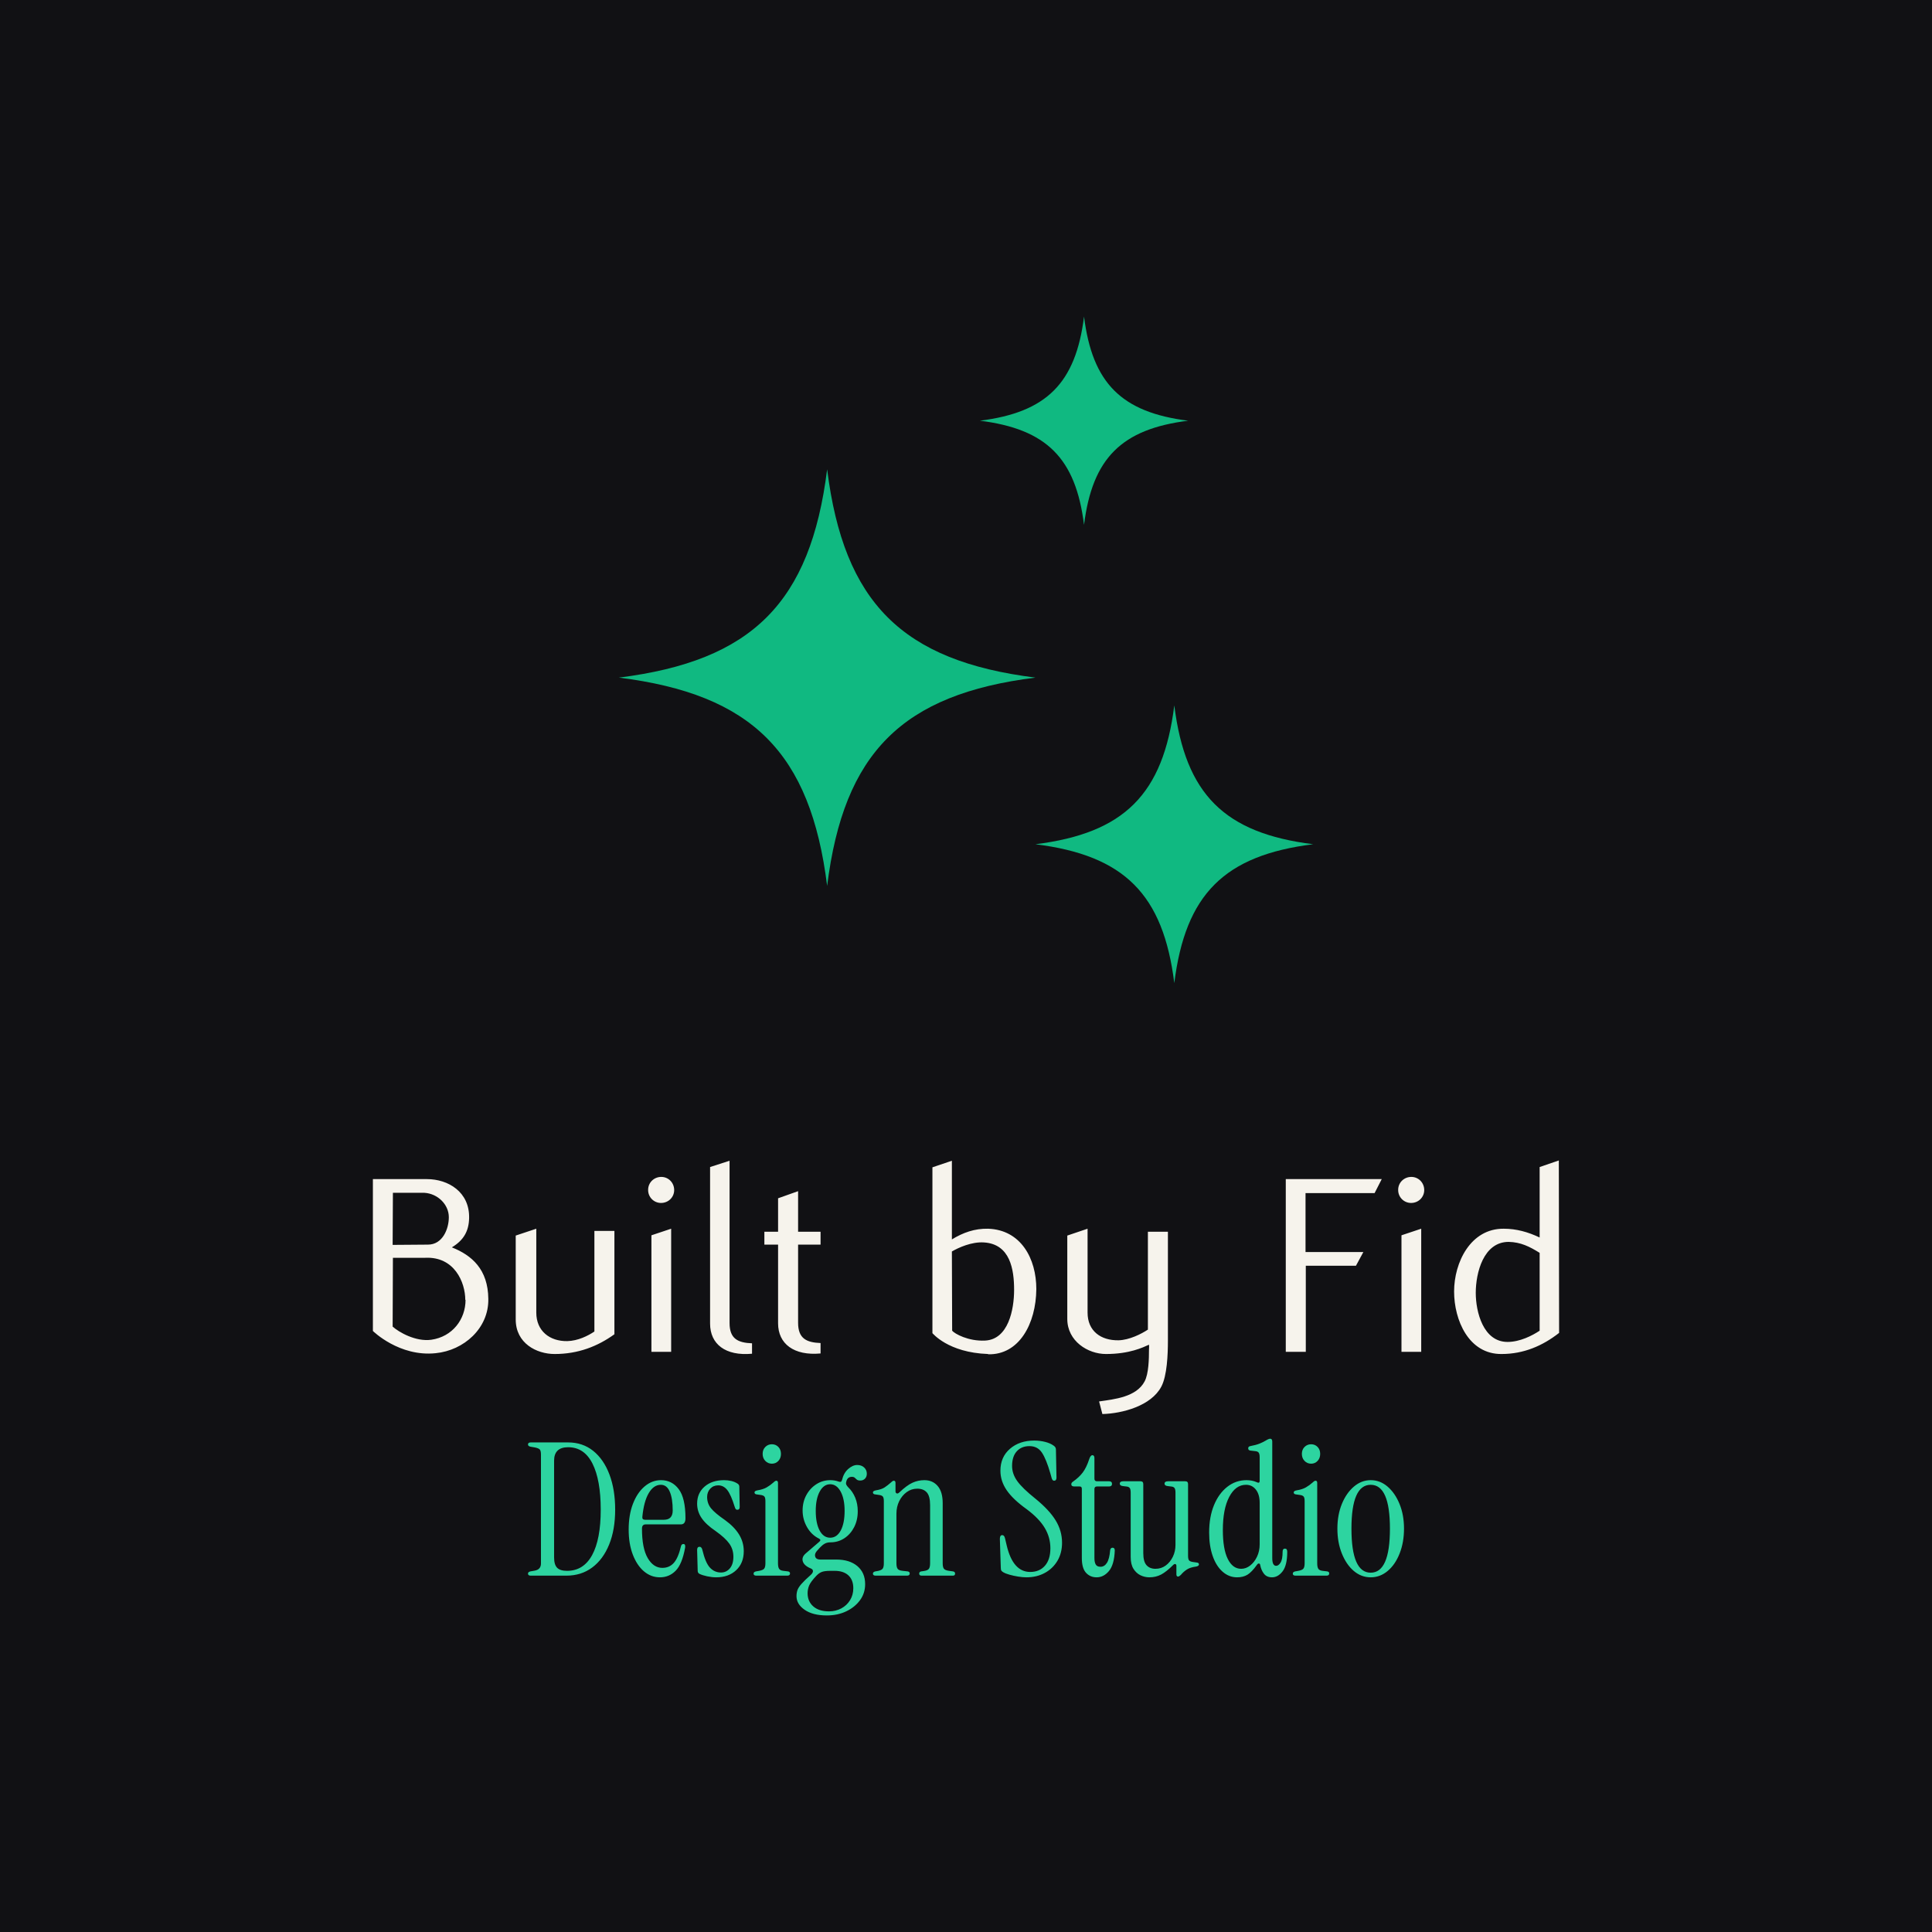
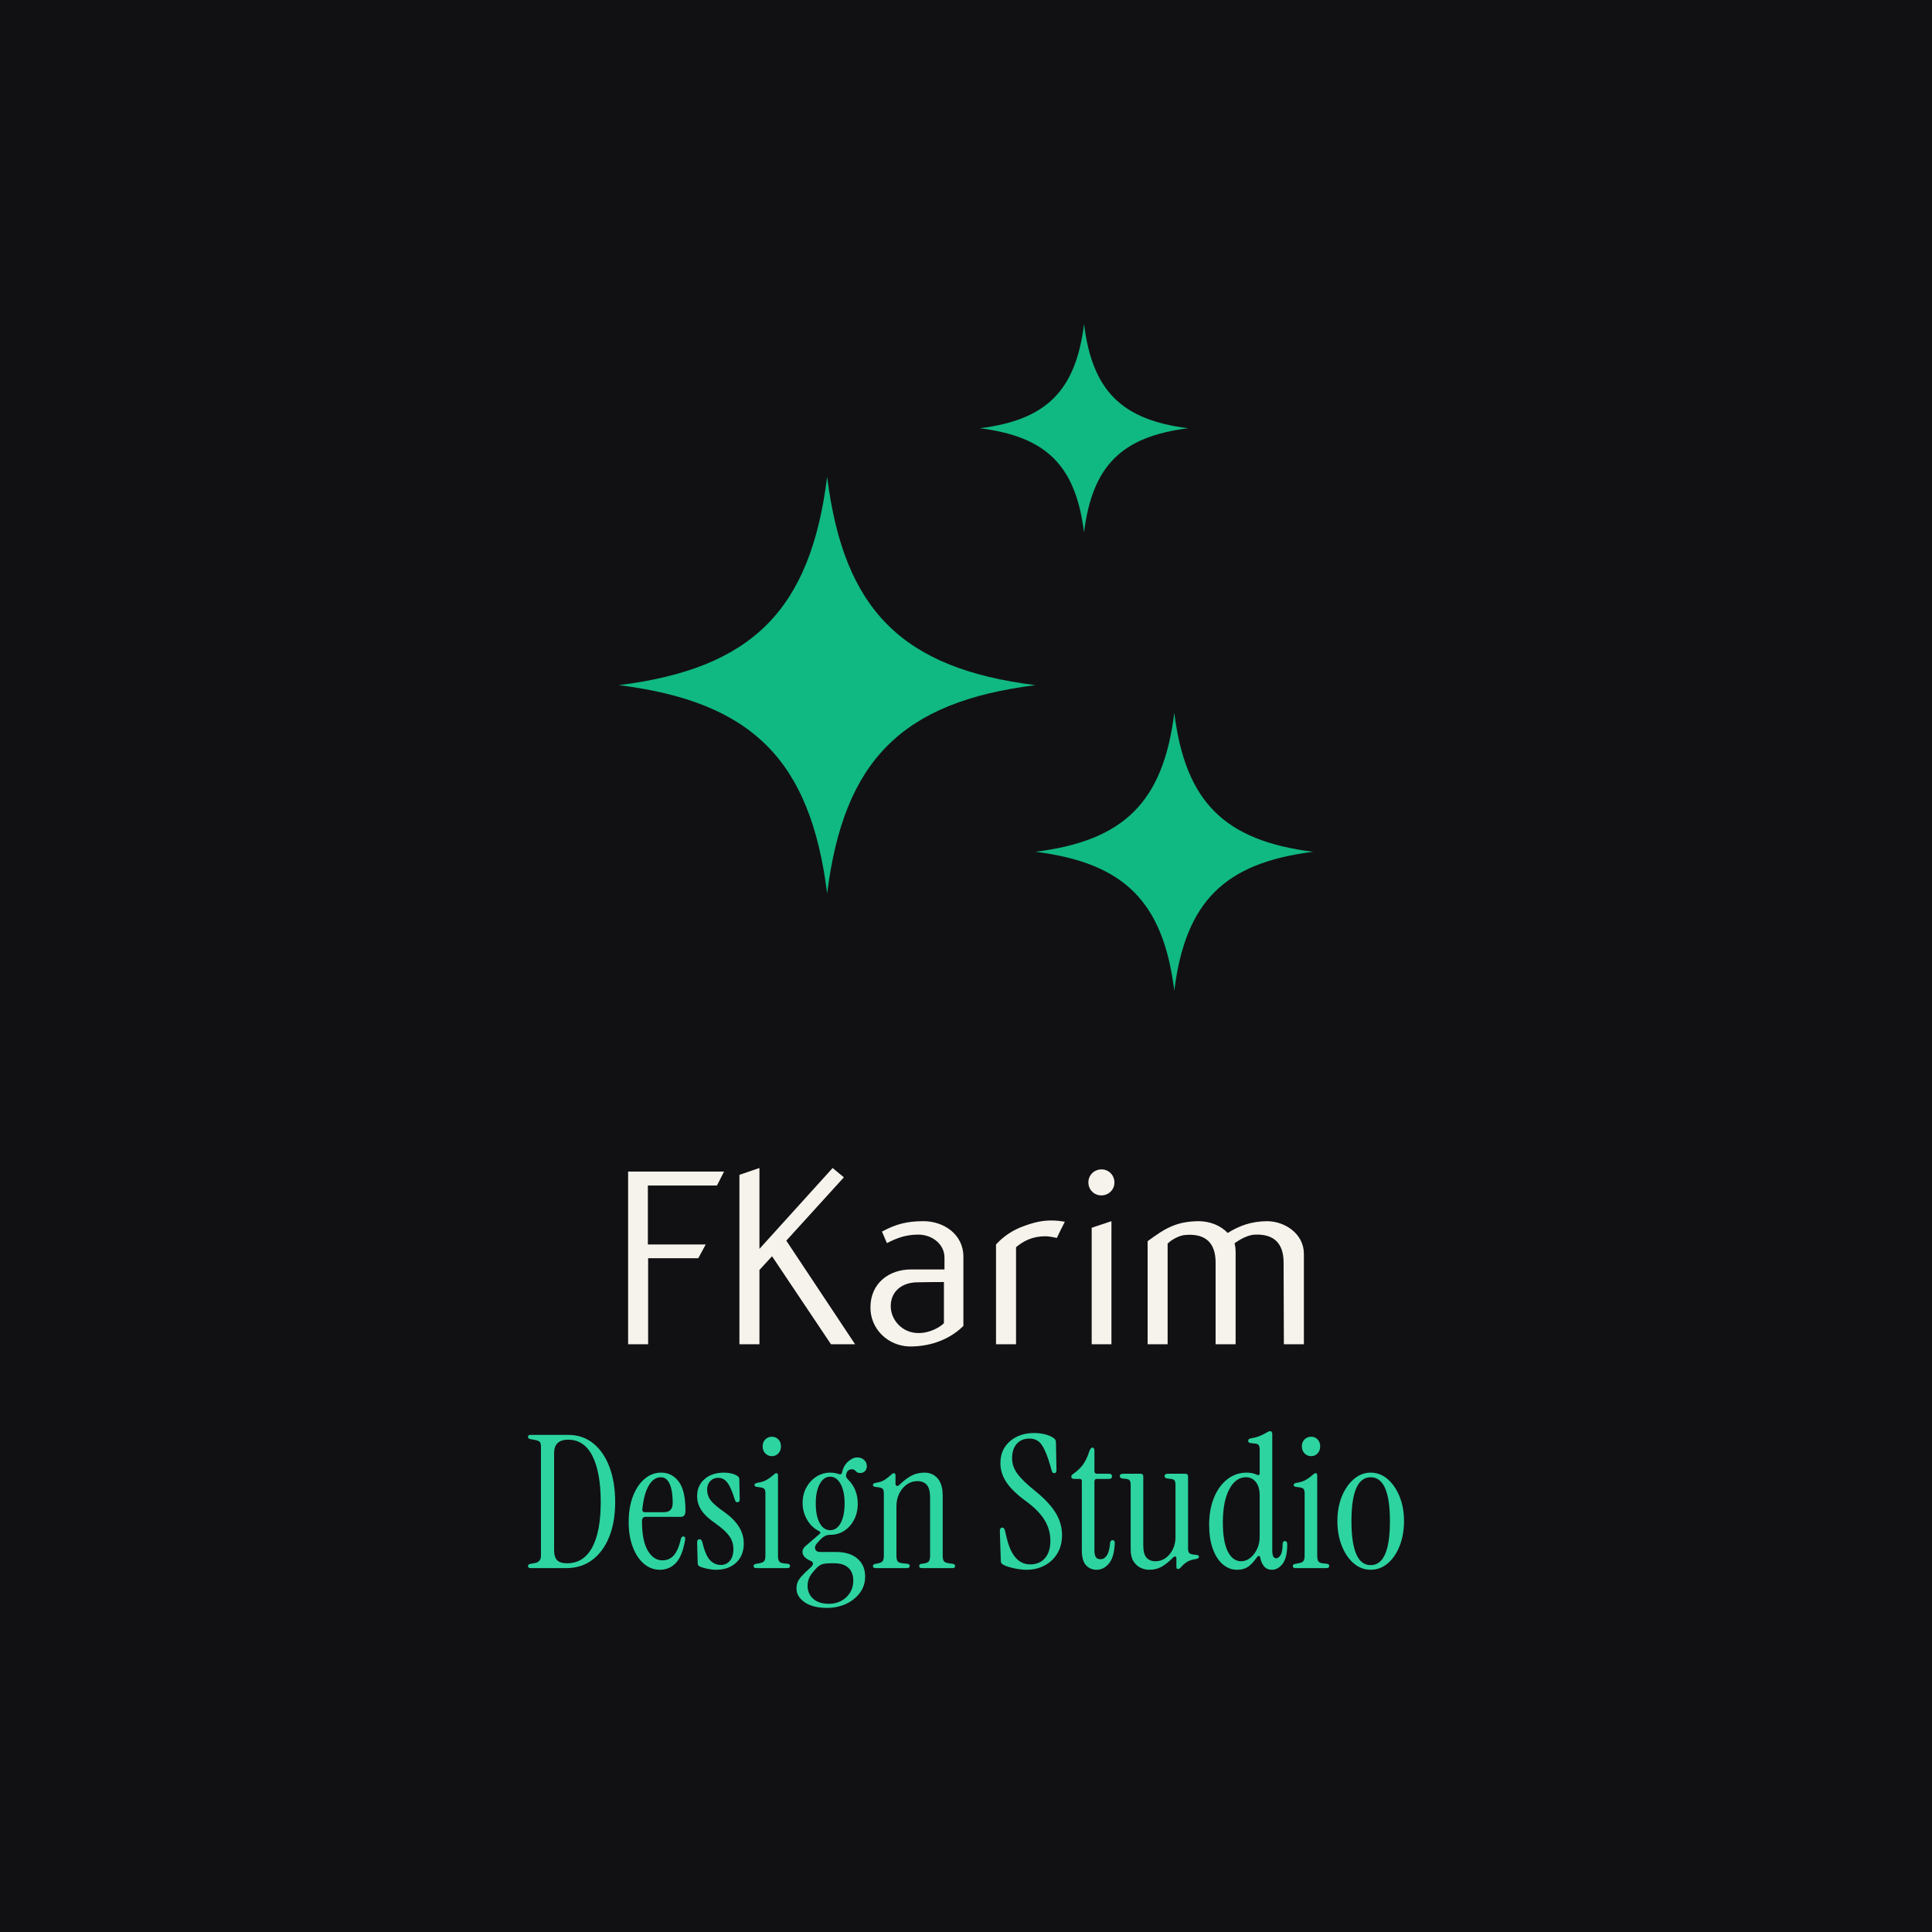
<svg xmlns="http://www.w3.org/2000/svg" viewBox="0 0 1080 1080" width="1080" height="1080">
  <rect width="1080" height="1080" fill="#111114" />
-   <g fill="#10B981" transform="translate(345.94 176.96) scale(3.88125)">
+   <g fill="#10B981" transform="translate(345.94 181.18) scale(3.88125)">
    <path transform="translate(52 0) scale(0.3)" d="M50 0C54 32 68 46 100 50 68 54 54 68 50 100 46 68 32 54 0 50 32 46 46 32 50 0Z" />
    <path transform="translate(0 22) scale(0.6)" d="M50 0C54 32 68 46 100 50 68 54 54 68 50 100 46 68 32 54 0 50 32 46 46 32 50 0Z" />
    <path transform="translate(60 56) scale(0.4)" d="M50 0C54 32 68 46 100 50 68 54 54 68 50 100 46 68 32 54 0 50 32 46 46 32 50 0Z" />
  </g>
-   <path fill="#F6F3EC" d="M272.97 726.09C272.82 709.54 263.77 701.73 252.59 697.28C259.18 693.3 262.09 688.24 262.24 680.89C262.55 666.33 250.59 659.13 238.64 659.13C226.69 659.13 208.45 659.13 208.45 659.13V744.02C208.45 744.02 223.16 758.58 243.55 756.44C259.33 754.9 273.28 742.49 272.97 726.09ZM250.9 680.43C250.9 687.02 247.38 695.75 239.25 695.75L219.49 695.9L219.64 666.79H237.26C244.77 667.25 250.9 673.38 250.9 680.43ZM260.25 726.55C260.25 737.59 252.89 747.24 241.09 748.93C232.36 750.15 222.86 744.64 219.49 741.57L219.64 703.11H237.72C253.97 702.34 260.1 716.75 260.1 726.71ZM288.29 690.69V737.59C288.29 750.92 299.94 756.9 310.05 756.9C323.23 756.9 334.11 752.61 343.46 745.86V688.09H332.27V744.33C328.6 746.78 323.08 749.54 317.1 749.69C307.3 749.85 299.79 744.02 299.79 733.76V686.86L288.29 690.69ZM364.15 755.67H375.18V686.86L364.15 690.54V755.67ZM362.31 665.26C362.31 669.24 365.53 672.46 369.51 672.46C373.65 672.46 376.87 669.24 376.87 665.26C376.87 661.12 373.65 657.9 369.67 657.9C365.53 657.9 362.31 661.12 362.31 665.1ZM420.39 756.74V750.92C412.58 750.61 407.83 748.47 407.83 739.58V648.86L396.94 652.38V739.89C396.94 751.38 405.53 758.12 420.39 756.74ZM434.95 695.75V739.73C434.95 751.23 443.84 757.97 458.7 756.59V750.77C450.89 750.46 446.14 748.31 446.14 739.43V695.75H458.7V688.55H446.14V665.87L434.95 669.85V688.55H427.29V695.75H434.95ZM552.34 757.05C569.65 757.51 579.15 740.04 579.31 720.58C579.31 703.57 570.73 687.48 552.34 686.86C544.83 686.71 538.39 689.01 532.11 692.84V648.86L521.23 652.54V745.25C521.23 745.1 529.81 756.13 552.34 756.9ZM550.04 694.53C564.75 695.44 566.89 709.7 566.89 721.04C566.89 732.07 563.68 748.77 550.65 749.39C541.3 749.85 533.64 745.56 532.26 743.87L532.11 699.58C535.79 697.44 543.14 694.07 550.04 694.53ZM607.96 733.91V686.86L596.62 690.69V737.28C596.62 749.69 608.12 756.9 618.23 756.9C631.41 756.9 638.92 753.22 642.29 751.69C642.45 753.37 642.29 752.91 642.29 754.6C642.29 759.5 642.14 767.93 639.84 772.22C635.24 780.96 622.98 782.18 614.4 783.41L616.24 790.46C627.58 790.15 643.52 785.86 649.19 775.13C652.41 769 652.87 757.2 652.87 749.39V688.55H641.68V743.26C638 745.71 631.26 749.08 625.28 749.23C615.32 749.39 607.96 744.02 607.96 733.76ZM718.76 659.13V755.67H729.95V707.55H757.99L762.13 699.89H729.8V666.94H768.41L772.4 659.13H718.76ZM783.43 755.67H794.47V686.86L783.43 690.54V755.67ZM781.59 665.26C781.59 669.24 784.81 672.46 788.8 672.46C792.93 672.46 796.15 669.24 796.15 665.26C796.15 661.12 792.93 657.9 788.95 657.9C784.81 657.9 781.59 661.12 781.59 665.1ZM871.55 745.1 871.39 648.7 860.67 652.38V691.77C854.23 688.7 847.64 686.86 840.59 686.86C822.05 686.71 812.85 705.71 812.85 721.96C812.85 737.89 820.98 757.05 839.37 756.9C851.78 756.9 862.35 752.3 871.55 745.1ZM860.67 743.87C856.53 746.63 849.63 750.15 842.74 750.15C829.1 750.15 824.96 733.3 824.96 722.72C824.96 711.54 829.25 694.22 843.35 694.22C850.09 694.37 855 696.82 860.67 700.35V743.87Z" />
-   <path fill="#2DD4A0" d="M296.71 880.8Q295.15 880.8 295.15 879.66Q295.15 878.73 296.5 878.42L298.88 878Q302.4 877.38 302.4 873.97V813.15Q302.4 810.97 301.72 810.25Q301.05 809.53 298.88 809.11L296.5 808.7Q295.15 808.39 295.15 807.46Q295.15 806.32 296.71 806.32H317.6Q325.67 806.32 331.57 811.02Q337.46 815.73 340.67 824.21Q343.88 832.7 343.88 843.87Q343.88 855.14 340.51 863.42Q337.15 871.69 331.05 876.24Q324.95 880.8 316.57 880.8ZM316.98 878.11Q326.19 878.11 331 869.31Q335.81 860.52 335.81 843.87Q335.81 827.32 331.2 818.16Q326.6 809.01 317.6 809.01Q309.74 809.01 309.74 816.56V870.56Q309.74 874.69 311.45 876.4Q313.15 878.11 316.98 878.11ZM368.91 881.73Q363.94 881.73 360.01 878.42Q356.08 875.11 353.75 869.06Q351.43 863 351.43 855.04Q351.43 846.87 353.81 840.66Q356.19 834.45 360.32 830.94Q364.46 827.42 369.53 827.42Q375.63 827.42 379.41 832.44Q383.18 837.45 383.18 848.73Q383.18 852.14 380.6 852.14H360.94Q358.87 852.14 358.87 854.52Q358.87 865.49 362.08 870.97Q365.29 876.45 370.25 876.45Q374.18 876.45 376.67 873.66Q379.15 870.87 380.7 864.25Q381.01 863.11 382.05 863.11Q383.29 863.11 382.98 865.18Q381.32 874.38 377.7 878.05Q374.08 881.73 368.91 881.73ZM360.63 849.56H371.08Q376.05 849.56 376.05 844.38Q376.05 837.66 374.39 833.83Q372.74 830.01 369.43 830.01Q365.39 830.01 362.65 834.66Q359.91 839.32 359.08 847.9Q358.87 849.56 360.63 849.56ZM400.35 881.73Q397.98 881.73 395.29 881.16Q392.6 880.59 390.94 879.76Q390.01 879.24 390.01 878L389.7 866.42Q389.7 864.66 391.04 864.66Q392.18 864.66 392.6 866.31Q394.35 873.66 396.89 876.35Q399.42 879.04 403.04 879.04Q406.04 879.04 408.01 876.71Q409.97 874.38 409.97 870.25Q409.97 866.11 407.7 862.9Q405.42 859.69 400.04 855.87Q394.67 852.25 392.18 848.57Q389.7 844.9 389.7 840.56Q389.7 834.66 393.84 831.04Q397.98 827.42 404.8 827.42Q406.87 827.42 408.84 827.89Q410.8 828.35 412.35 829.39Q413.28 830.01 413.28 831.04L413.49 842.42Q413.49 843.97 412.25 843.97Q411.53 843.97 411.22 843.51Q410.91 843.04 410.7 842.32Q408.63 835.59 406.56 832.95Q404.49 830.32 401.49 830.32Q398.8 830.32 397.04 832.18Q395.29 834.04 395.29 836.83Q395.29 840.45 397.46 843.14Q399.63 845.83 405.32 849.76Q410.49 853.49 413.13 857.78Q415.77 862.07 415.77 867.14Q415.77 873.76 411.53 877.74Q407.29 881.73 400.35 881.73ZM431.49 818.21Q429.32 818.21 427.82 816.66Q426.32 815.11 426.32 812.73Q426.32 810.35 427.82 808.85Q429.32 807.35 431.49 807.35Q433.66 807.35 435.11 808.85Q436.56 810.35 436.56 812.73Q436.56 815.11 435.11 816.66Q433.66 818.21 431.49 818.21ZM422.8 880.8Q421.25 880.8 421.25 879.66Q421.25 878.73 422.59 878.42L423.84 878.21Q426.42 877.8 427.15 876.92Q427.87 876.04 427.87 873.87V839.11Q427.87 837.25 427.3 836.57Q426.73 835.9 425.28 835.7L423.11 835.39Q421.77 835.28 421.77 834.25Q421.77 833.42 423.42 833.11Q426.63 832.59 428.59 831.45Q430.56 830.32 432.42 828.66Q433.35 827.73 433.97 827.73Q434.9 827.73 434.9 828.97V873.87Q434.9 876.04 435.52 876.97Q436.15 877.9 437.9 878.11L440.49 878.42Q441.63 878.62 441.63 879.55Q441.63 880.8 440.08 880.8ZM462.21 903.04Q454.35 903.04 449.8 899.88Q445.25 896.73 445.25 892.28Q445.25 890.42 445.77 888.92Q446.28 887.42 447.99 885.45Q449.7 883.49 453.21 880.38Q454.45 879.24 454.45 878.26Q454.45 877.28 453.21 876.76Q449.49 875.21 448.76 872.78Q448.04 870.35 450.52 868.28L457.97 861.87Q459.21 860.83 457.87 860.11Q453.63 858.04 451.14 853.69Q448.66 849.35 448.66 844.38Q448.66 839.63 450.73 835.8Q452.8 831.97 456.32 829.7Q459.83 827.42 464.18 827.42Q466.66 827.42 468.94 828.25Q470.38 828.77 470.69 827.32Q471.63 823.39 474.16 821.16Q476.69 818.94 479.18 818.94Q481.56 818.94 483.06 820.33Q484.56 821.73 484.56 823.8Q484.56 825.56 483.52 826.59Q482.49 827.63 480.94 827.63Q479.59 827.63 478.97 827.11Q478.35 826.59 477.83 826.08Q477.31 825.56 476.18 825.56Q473.69 825.56 473.07 828.25Q472.76 829.28 473.13 830.01Q473.49 830.73 474.21 831.45Q476.69 833.83 478.09 837.25Q479.49 840.66 479.49 844.8Q479.49 849.76 477.47 853.69Q475.45 857.63 471.99 859.9Q468.52 862.18 464.18 862.18Q462.32 862.18 460.97 862.95Q459.63 863.73 458.28 865.18L456.52 867.14Q455.18 868.8 455.75 870.3Q456.32 871.8 458.59 871.8H467.49Q474.94 871.8 479.28 875.47Q483.62 879.14 483.62 885.55Q483.62 890.62 480.73 894.55Q477.83 898.48 473.02 900.76Q468.21 903.04 462.21 903.04ZM464.07 859.59Q467.8 859.59 469.97 855.56Q472.14 851.52 472.14 844.59Q472.14 837.87 469.92 833.78Q467.69 829.7 464.07 829.7Q460.45 829.7 458.23 833.78Q456.01 837.87 456.01 844.59Q456.01 851.52 458.18 855.56Q460.35 859.59 464.07 859.59ZM463.45 900.76Q467.18 900.76 470.28 899.11Q473.38 897.45 475.19 894.5Q477 891.55 477 887.83Q477 883.18 474.26 880.64Q471.52 878.11 466.56 878.11H464.18Q460.97 878.11 459.37 878.73Q457.76 879.35 456.32 880.9Q453.11 884.31 452.28 886.38Q451.45 888.45 451.45 890.62Q451.45 895.17 454.61 897.97Q457.76 900.76 463.45 900.76ZM489.52 880.8Q487.97 880.8 487.97 879.66Q487.97 878.73 489.31 878.42L490.56 878.21Q492.73 877.8 493.4 876.92Q494.07 876.04 494.07 873.87V839.11Q494.07 837.25 493.5 836.57Q492.93 835.9 491.49 835.7L489.31 835.39Q487.97 835.28 487.97 834.25Q487.97 833.42 489.62 833.11Q492.83 832.59 494.54 831.45Q496.24 830.32 498.11 828.66Q499.04 827.73 499.66 827.73Q500.59 827.73 500.59 828.97V833.63Q500.59 834.56 501.26 834.82Q501.93 835.08 502.76 834.25Q506.9 830.32 510.05 828.87Q513.21 827.42 516.73 827.42Q521.38 827.42 524.17 830.68Q526.97 833.94 526.97 840.25V873.87Q526.97 876.04 527.64 876.92Q528.31 877.8 530.48 878.11L532.76 878.42Q533.9 878.62 533.9 879.66Q533.9 880.8 532.66 880.8H515.28Q513.83 880.8 513.83 879.66Q513.83 878.62 514.97 878.42L516.42 878.21Q518.59 877.9 519.26 876.97Q519.93 876.04 519.93 873.87V841.38Q519.93 836.32 518.07 834.25Q516.21 832.18 512.79 832.18Q509.48 832.18 506.85 834.09Q504.21 836.01 502.66 839.16Q501.11 842.32 501.11 846.14V873.87Q501.11 876.04 501.78 876.97Q502.45 877.9 504.62 878.11L507.42 878.42Q508.55 878.62 508.55 879.55Q508.55 880.8 507 880.8ZM573.72 881.73Q571.65 881.73 569.12 881.31Q566.58 880.9 564.36 880.28Q562.14 879.66 560.9 878.93Q560.17 878.52 559.81 878.05Q559.45 877.59 559.45 876.45L558.93 860.21Q558.93 858.14 560.27 858.14Q561.41 858.14 561.83 860L562.76 863.94Q566.27 878.73 575.89 878.73Q581.07 878.73 584.12 875.26Q587.17 871.8 587.17 865.49Q587.17 859.38 584.01 854.11Q580.86 848.83 573.93 843.66Q566.27 838.18 562.76 833.06Q559.24 827.94 559.24 822.14Q559.24 814.49 564.57 809.89Q569.89 805.28 578.17 805.28Q581.27 805.28 584.17 806.01Q587.07 806.73 588.93 808.08Q589.55 808.49 589.91 809.01Q590.27 809.53 590.27 810.35L590.58 825.97Q590.58 827.73 589.24 827.73Q588.31 827.73 587.89 826.28L587.17 823.7Q584.89 815.73 582.46 812.06Q580.03 808.39 575.48 808.39Q571.03 808.39 568.39 811.28Q565.76 814.18 565.76 819.46Q565.76 823.9 568.65 827.94Q571.55 831.97 578.79 837.76Q586.55 844.07 590.12 849.92Q593.69 855.76 593.69 862.38Q593.69 868.18 591.1 872.52Q588.51 876.87 584.01 879.3Q579.51 881.73 573.72 881.73ZM613.03 881.73Q609.41 881.73 607.08 879.19Q604.75 876.66 604.75 870.87V832.18Q604.75 830.94 603.51 830.94H600.51Q598.86 830.94 598.86 829.7Q598.86 828.87 599.79 828.25Q603.2 825.87 605.27 823.13Q607.34 820.39 608.89 815.63Q609.62 813.46 610.65 813.46Q611.79 813.46 611.79 815.11V826.59Q611.79 828.04 613.24 828.04H619.96Q621.62 828.04 621.62 829.49Q621.62 830.94 619.96 830.94H613.24Q611.79 830.94 611.79 832.39V870.97Q611.79 873.24 612.51 874.54Q613.24 875.83 615.2 875.83Q617.37 875.83 618.77 873.66Q620.17 871.49 620.58 866.62Q620.79 865.18 621.93 865.18Q623.17 865.18 623.17 866.73Q622.86 874.69 619.91 878.21Q616.96 881.73 613.03 881.73ZM642.51 881.73Q639.92 881.73 637.54 880.59Q635.17 879.45 633.61 876.97Q632.06 874.49 632.06 870.35V834.35Q632.06 832.49 631.49 831.76Q630.92 831.04 629.48 830.94L627.72 830.73Q625.96 830.52 625.96 829.39Q625.96 828.04 627.92 828.04H637.54Q639.1 828.04 639.1 829.59V868.18Q639.1 872.93 640.91 874.95Q642.72 876.97 645.92 876.97Q649.13 876.97 651.61 875.16Q654.1 873.35 655.6 870.3Q657.1 867.25 657.1 863.62V834.35Q657.1 832.49 656.53 831.76Q655.96 831.04 654.51 830.94L652.75 830.73Q650.99 830.52 650.99 829.39Q650.99 828.04 652.96 828.04H662.58Q664.13 828.04 664.13 829.59V869.73Q664.13 871.59 664.7 872.26Q665.27 872.93 666.72 873.14L668.89 873.45Q670.23 873.56 670.23 874.49Q670.23 875.42 668.58 875.73Q665.37 876.14 663.46 877.38Q661.54 878.62 660.1 880.38Q659.16 881.31 658.54 881.31Q657.61 881.31 657.61 880.07V875.31Q657.61 874.49 657.04 874.33Q656.47 874.18 655.85 874.8Q652.03 878.62 649.08 880.18Q646.13 881.73 642.51 881.73ZM691.54 881.73Q686.99 881.73 683.42 878.57Q679.85 875.42 677.89 869.78Q675.92 864.14 675.92 856.69Q675.92 848.01 678.61 841.44Q681.3 834.87 686.06 831.14Q690.82 827.42 696.82 827.42Q698.26 827.42 699.71 827.68Q701.16 827.94 702.51 828.56Q704.16 829.39 704.16 827.83V814.59Q704.16 812.73 703.59 812.01Q703.02 811.28 701.58 811.18L698.89 810.87Q697.75 810.66 697.75 809.63Q697.75 808.59 698.89 808.39Q702.2 807.77 704.21 806.94Q706.23 806.11 707.57 805.28Q709.23 804.25 710.06 804.25Q711.2 804.25 711.2 805.9V870.97Q711.2 875.31 713.37 875.31Q714.71 875.31 715.85 873.5Q716.99 871.69 716.99 867.35Q716.99 865.69 718.33 865.69Q719.57 865.69 719.57 867.45Q719.57 875 716.99 878.37Q714.4 881.73 711.09 881.73Q708.09 881.73 706.54 879.71Q704.99 877.69 704.47 874.9Q704.37 874.07 703.75 874.02Q703.13 873.97 702.61 874.8Q699.71 878.83 697.33 880.28Q694.95 881.73 691.54 881.73ZM693.82 876.97Q696.51 876.97 698.83 875.16Q701.16 873.35 702.66 870.25Q704.16 867.14 704.16 863.31V840.04Q704.16 835.39 702.04 832.7Q699.92 830.01 696.51 830.01Q690.71 830.01 687.14 836.78Q683.58 843.56 683.58 855.25Q683.58 865.9 686.32 871.43Q689.06 876.97 693.82 876.97ZM732.92 818.21Q730.75 818.21 729.25 816.66Q727.75 815.11 727.75 812.73Q727.75 810.35 729.25 808.85Q730.75 807.35 732.92 807.35Q735.09 807.35 736.54 808.85Q737.99 810.35 737.99 812.73Q737.99 815.11 736.54 816.66Q735.09 818.21 732.92 818.21ZM724.23 880.8Q722.68 880.8 722.68 879.66Q722.68 878.73 724.02 878.42L725.26 878.21Q727.85 877.8 728.57 876.92Q729.3 876.04 729.3 873.87V839.11Q729.3 837.25 728.73 836.57Q728.16 835.9 726.71 835.7L724.54 835.39Q723.19 835.28 723.19 834.25Q723.19 833.42 724.85 833.11Q728.06 832.59 730.02 831.45Q731.99 830.32 733.85 828.66Q734.78 827.73 735.4 827.73Q736.33 827.73 736.33 828.97V873.87Q736.33 876.04 736.95 876.97Q737.57 877.9 739.33 878.11L741.92 878.42Q743.05 878.62 743.05 879.55Q743.05 880.8 741.5 880.8ZM766.23 881.73Q760.95 881.73 756.76 878.16Q752.57 874.59 750.09 868.38Q747.61 862.18 747.61 854.52Q747.61 846.87 750.09 840.76Q752.57 834.66 756.81 831.04Q761.05 827.42 766.23 827.42Q771.5 827.42 775.69 831.04Q779.88 834.66 782.36 840.76Q784.85 846.87 784.85 854.52Q784.85 862.18 782.41 868.38Q779.98 874.59 775.74 878.16Q771.5 881.73 766.23 881.73ZM766.23 879.14Q776.98 879.14 776.98 854.52Q776.98 830.01 766.23 830.01Q755.47 830.01 755.47 854.52Q755.47 879.14 766.23 879.14Z" />
+   <path fill="#F6F3EC" d="M351.12 654.91V751.46H362.31V703.34H390.36L394.49 695.67H362.16V662.73H400.78L404.76 654.91H351.12ZM478.01 751.46 439.55 693.53 471.73 658.13 465.45 652.92 424.53 698.13V652.92L413.34 656.75V751.46H424.53V709.93L431.58 702.26L464.53 751.46H478.01ZM538.54 741.19V702.42C538.54 690 527.51 682.65 516.32 682.65C507.13 682.65 501 684.18 493.03 688.47L495.79 694.91C501.77 691.84 506.67 690.16 513.41 690.16C520.92 690.16 527.97 695.37 527.97 703.03V709.62C521.84 709.62 517.09 709.62 509.73 709.62C496.86 709.47 486.75 717.44 486.59 730.46C486.29 742.72 496.25 752.38 508.35 752.68C521.69 752.84 532.11 747.63 538.54 741.19ZM527.66 739.66C525.67 741.8 519.69 745.33 513.26 745.17C504.37 745.17 497.93 737.82 497.93 730.16C497.93 721.73 504.37 716.82 512.95 716.82C518.47 716.67 524.14 716.67 527.66 716.67V739.66ZM584.52 691.08C586.05 691.08 588.66 691.54 590.8 692C592.03 689.24 593.87 685.71 595.25 682.96C585.9 681.27 579.46 682.8 572.72 685.25C566.43 687.4 560.92 691.08 556.78 695.67V751.46H567.97V697.21C571.95 693.84 577.01 691.08 584.36 691.08ZM610.26 751.46H621.3V682.65L610.26 686.33V751.46ZM608.42 661.04C608.42 665.03 611.64 668.24 615.63 668.24C619.76 668.24 622.98 665.03 622.98 661.04C622.98 656.9 619.76 653.69 615.78 653.69C611.64 653.69 608.42 656.9 608.42 660.89ZM728.88 700.89C728.88 689.7 718.3 682.65 708.19 682.65C699.3 682.8 693.02 685.1 686.27 689.24C682.29 684.95 676.16 682.65 670.03 682.65C657.46 682.8 651.33 686.63 641.53 693.84V751.46H652.71V695.21C654.4 693.38 659 690.46 663.13 690.31C674.63 689.54 679.53 695.52 679.53 705.79V751.46H690.72V700.12C690.72 698.43 690.56 696.44 690.1 695.06C692.71 693.07 697.46 690.31 701.44 690.16C712.63 689.7 717.54 695.52 717.54 705.79L717.69 751.46H728.88V700.89Z" />
+   <path fill="#2DD4A0" d="M296.71 876.58Q295.15 876.58 295.15 875.44Q295.15 874.51 296.5 874.2L298.88 873.79Q302.4 873.17 302.4 869.75V808.93Q302.4 806.76 301.72 806.03Q301.05 805.31 298.88 804.9L296.5 804.48Q295.15 804.17 295.15 803.24Q295.15 802.1 296.71 802.1H317.6Q325.67 802.1 331.57 806.81Q337.46 811.52 340.67 820Q343.88 828.48 343.88 839.65Q343.88 850.93 340.51 859.2Q337.15 867.48 331.05 872.03Q324.95 876.58 316.57 876.58ZM316.98 873.89Q326.19 873.89 331 865.1Q335.81 856.31 335.81 839.65Q335.81 823.1 331.2 813.95Q326.6 804.79 317.6 804.79Q309.74 804.79 309.74 812.34V866.34Q309.74 870.48 311.45 872.19Q313.15 873.89 316.98 873.89ZM368.91 877.51Q363.94 877.51 360.01 874.2Q356.08 870.89 353.75 864.84Q351.43 858.79 351.43 850.82Q351.43 842.65 353.81 836.45Q356.19 830.24 360.32 826.72Q364.46 823.21 369.53 823.21Q375.63 823.21 379.41 828.22Q383.18 833.24 383.18 844.51Q383.18 847.93 380.6 847.93H360.94Q358.87 847.93 358.87 850.31Q358.87 861.27 362.08 866.75Q365.29 872.24 370.25 872.24Q374.18 872.24 376.67 869.44Q379.15 866.65 380.7 860.03Q381.01 858.89 382.05 858.89Q383.29 858.89 382.98 860.96Q381.32 870.17 377.7 873.84Q374.08 877.51 368.91 877.51ZM360.63 845.34H371.08Q376.05 845.34 376.05 840.17Q376.05 833.45 374.39 829.62Q372.74 825.79 369.43 825.79Q365.39 825.79 362.65 830.45Q359.91 835.1 359.08 843.69Q358.87 845.34 360.63 845.34ZM400.35 877.51Q397.98 877.51 395.29 876.94Q392.6 876.37 390.94 875.55Q390.01 875.03 390.01 873.79L389.7 862.2Q389.7 860.44 391.04 860.44Q392.18 860.44 392.6 862.1Q394.35 869.44 396.89 872.13Q399.42 874.82 403.04 874.82Q406.04 874.82 408.01 872.5Q409.97 870.17 409.97 866.03Q409.97 861.89 407.7 858.69Q405.42 855.48 400.04 851.65Q394.67 848.03 392.18 844.36Q389.7 840.69 389.7 836.34Q389.7 830.45 393.84 826.83Q397.98 823.21 404.8 823.21Q406.87 823.21 408.84 823.67Q410.8 824.14 412.35 825.17Q413.28 825.79 413.28 826.83L413.49 838.21Q413.49 839.76 412.25 839.76Q411.53 839.76 411.22 839.29Q410.91 838.83 410.7 838.1Q408.63 831.38 406.56 828.74Q404.49 826.1 401.49 826.1Q398.8 826.1 397.04 827.96Q395.29 829.83 395.29 832.62Q395.29 836.24 397.46 838.93Q399.63 841.62 405.32 845.55Q410.49 849.27 413.13 853.57Q415.77 857.86 415.77 862.93Q415.77 869.55 411.53 873.53Q407.29 877.51 400.35 877.51ZM431.49 814Q429.32 814 427.82 812.45Q426.32 810.9 426.32 808.52Q426.32 806.14 427.82 804.64Q429.32 803.14 431.49 803.14Q433.66 803.14 435.11 804.64Q436.56 806.14 436.56 808.52Q436.56 810.9 435.11 812.45Q433.66 814 431.49 814ZM422.8 876.58Q421.25 876.58 421.25 875.44Q421.25 874.51 422.59 874.2L423.84 874Q426.42 873.58 427.15 872.7Q427.87 871.82 427.87 869.65V834.89Q427.87 833.03 427.3 832.36Q426.73 831.69 425.28 831.48L423.11 831.17Q421.77 831.07 421.77 830.03Q421.77 829.21 423.42 828.9Q426.63 828.38 428.59 827.24Q430.56 826.1 432.42 824.45Q433.35 823.52 433.97 823.52Q434.9 823.52 434.9 824.76V869.65Q434.9 871.82 435.52 872.75Q436.15 873.69 437.9 873.89L440.49 874.2Q441.63 874.41 441.63 875.34Q441.63 876.58 440.08 876.58ZM462.21 898.82Q454.35 898.82 449.8 895.67Q445.25 892.51 445.25 888.06Q445.25 886.2 445.77 884.7Q446.28 883.2 447.99 881.24Q449.7 879.27 453.21 876.17Q454.45 875.03 454.45 874.05Q454.45 873.06 453.21 872.55Q449.49 871 448.76 868.57Q448.04 866.13 450.52 864.07L457.97 857.65Q459.21 856.62 457.87 855.89Q453.63 853.82 451.14 849.48Q448.66 845.14 448.66 840.17Q448.66 835.41 450.73 831.58Q452.8 827.76 456.32 825.48Q459.83 823.21 464.18 823.21Q466.66 823.21 468.94 824.03Q470.38 824.55 470.69 823.1Q471.63 819.17 474.16 816.95Q476.69 814.72 479.18 814.72Q481.56 814.72 483.06 816.12Q484.56 817.52 484.56 819.59Q484.56 821.34 483.52 822.38Q482.49 823.41 480.94 823.41Q479.59 823.41 478.97 822.9Q478.35 822.38 477.83 821.86Q477.31 821.34 476.18 821.34Q473.69 821.34 473.07 824.03Q472.76 825.07 473.13 825.79Q473.49 826.52 474.21 827.24Q476.69 829.62 478.09 833.03Q479.49 836.45 479.49 840.58Q479.49 845.55 477.47 849.48Q475.45 853.41 471.99 855.69Q468.52 857.96 464.18 857.96Q462.32 857.96 460.97 858.74Q459.63 859.51 458.28 860.96L456.52 862.93Q455.18 864.58 455.75 866.08Q456.32 867.58 458.59 867.58H467.49Q474.94 867.58 479.28 871.25Q483.62 874.93 483.62 881.34Q483.62 886.41 480.73 890.34Q477.83 894.27 473.02 896.55Q468.21 898.82 462.21 898.82ZM464.07 855.38Q467.8 855.38 469.97 851.34Q472.14 847.31 472.14 840.38Q472.14 833.65 469.92 829.57Q467.69 825.48 464.07 825.48Q460.45 825.48 458.23 829.57Q456.01 833.65 456.01 840.38Q456.01 847.31 458.18 851.34Q460.35 855.38 464.07 855.38ZM463.45 896.55Q467.18 896.55 470.28 894.89Q473.38 893.24 475.19 890.29Q477 887.34 477 883.62Q477 878.96 474.26 876.43Q471.52 873.89 466.56 873.89H464.18Q460.97 873.89 459.37 874.51Q457.76 875.13 456.32 876.69Q453.11 880.1 452.28 882.17Q451.45 884.24 451.45 886.41Q451.45 890.96 454.61 893.75Q457.76 896.55 463.45 896.55ZM489.52 876.58Q487.97 876.58 487.97 875.44Q487.97 874.51 489.31 874.2L490.56 874Q492.73 873.58 493.4 872.7Q494.07 871.82 494.07 869.65V834.89Q494.07 833.03 493.5 832.36Q492.93 831.69 491.49 831.48L489.31 831.17Q487.97 831.07 487.97 830.03Q487.97 829.21 489.62 828.9Q492.83 828.38 494.54 827.24Q496.24 826.1 498.11 824.45Q499.04 823.52 499.66 823.52Q500.59 823.52 500.59 824.76V829.41Q500.59 830.34 501.26 830.6Q501.93 830.86 502.76 830.03Q506.9 826.1 510.05 824.65Q513.21 823.21 516.73 823.21Q521.38 823.21 524.17 826.46Q526.97 829.72 526.97 836.03V869.65Q526.97 871.82 527.64 872.7Q528.31 873.58 530.48 873.89L532.76 874.2Q533.9 874.41 533.9 875.44Q533.9 876.58 532.66 876.58H515.28Q513.83 876.58 513.83 875.44Q513.83 874.41 514.97 874.2L516.42 874Q518.59 873.69 519.26 872.75Q519.93 871.82 519.93 869.65V837.17Q519.93 832.1 518.07 830.03Q516.21 827.96 512.79 827.96Q509.48 827.96 506.85 829.88Q504.21 831.79 502.66 834.95Q501.11 838.1 501.11 841.93V869.65Q501.11 871.82 501.78 872.75Q502.45 873.69 504.62 873.89L507.42 874.2Q508.55 874.41 508.55 875.34Q508.55 876.58 507 876.58ZM573.72 877.51Q571.65 877.51 569.12 877.1Q566.58 876.69 564.36 876.06Q562.14 875.44 560.9 874.72Q560.17 874.31 559.81 873.84Q559.45 873.38 559.45 872.24L558.93 856Q558.93 853.93 560.27 853.93Q561.41 853.93 561.83 855.79L562.76 859.72Q566.27 874.51 575.89 874.51Q581.07 874.51 584.12 871.05Q587.17 867.58 587.17 861.27Q587.17 855.17 584.01 849.89Q580.86 844.62 573.93 839.45Q566.27 833.96 562.76 828.84Q559.24 823.72 559.24 817.93Q559.24 810.28 564.57 805.67Q569.89 801.07 578.17 801.07Q581.27 801.07 584.17 801.79Q587.07 802.52 588.93 803.86Q589.55 804.28 589.91 804.79Q590.27 805.31 590.27 806.14L590.58 821.76Q590.58 823.52 589.24 823.52Q588.31 823.52 587.89 822.07L587.17 819.48Q584.89 811.52 582.46 807.85Q580.03 804.17 575.48 804.17Q571.03 804.17 568.39 807.07Q565.76 809.97 565.76 815.24Q565.76 819.69 568.65 823.72Q571.55 827.76 578.79 833.55Q586.55 839.86 590.12 845.7Q593.69 851.55 593.69 858.17Q593.69 863.96 591.1 868.31Q588.51 872.65 584.01 875.08Q579.51 877.51 573.72 877.51ZM613.03 877.51Q609.41 877.51 607.08 874.98Q604.75 872.44 604.75 866.65V827.96Q604.75 826.72 603.51 826.72H600.51Q598.86 826.72 598.86 825.48Q598.86 824.65 599.79 824.03Q603.2 821.65 605.27 818.91Q607.34 816.17 608.89 811.41Q609.62 809.24 610.65 809.24Q611.79 809.24 611.79 810.9V822.38Q611.79 823.83 613.24 823.83H619.96Q621.62 823.83 621.62 825.27Q621.62 826.72 619.96 826.72H613.24Q611.79 826.72 611.79 828.17V866.75Q611.79 869.03 612.51 870.32Q613.24 871.62 615.2 871.62Q617.37 871.62 618.77 869.44Q620.17 867.27 620.58 862.41Q620.79 860.96 621.93 860.96Q623.17 860.96 623.17 862.51Q622.86 870.48 619.91 874Q616.96 877.51 613.03 877.51ZM642.51 877.51Q639.92 877.51 637.54 876.37Q635.17 875.24 633.61 872.75Q632.06 870.27 632.06 866.13V830.14Q632.06 828.27 631.49 827.55Q630.92 826.83 629.48 826.72L627.72 826.52Q625.96 826.31 625.96 825.17Q625.96 823.83 627.92 823.83H637.54Q639.1 823.83 639.1 825.38V863.96Q639.1 868.72 640.91 870.74Q642.72 872.75 645.92 872.75Q649.13 872.75 651.61 870.94Q654.1 869.13 655.6 866.08Q657.1 863.03 657.1 859.41V830.14Q657.1 828.27 656.53 827.55Q655.96 826.83 654.51 826.72L652.75 826.52Q650.99 826.31 650.99 825.17Q650.99 823.83 652.96 823.83H662.58Q664.13 823.83 664.13 825.38V865.51Q664.13 867.38 664.7 868.05Q665.27 868.72 666.72 868.93L668.89 869.24Q670.23 869.34 670.23 870.27Q670.23 871.2 668.58 871.51Q665.37 871.93 663.46 873.17Q661.54 874.41 660.1 876.17Q659.16 877.1 658.54 877.1Q657.61 877.1 657.61 875.86V871.1Q657.61 870.27 657.04 870.12Q656.47 869.96 655.85 870.58Q652.03 874.41 649.08 875.96Q646.13 877.51 642.51 877.51ZM691.54 877.51Q686.99 877.51 683.42 874.36Q679.85 871.2 677.89 865.57Q675.92 859.93 675.92 852.48Q675.92 843.79 678.61 837.22Q681.3 830.65 686.06 826.93Q690.82 823.21 696.82 823.21Q698.26 823.21 699.71 823.46Q701.16 823.72 702.51 824.34Q704.16 825.17 704.16 823.62V810.38Q704.16 808.52 703.59 807.79Q703.02 807.07 701.58 806.97L698.89 806.66Q697.75 806.45 697.75 805.41Q697.75 804.38 698.89 804.17Q702.2 803.55 704.21 802.72Q706.23 801.9 707.57 801.07Q709.23 800.04 710.06 800.04Q711.2 800.04 711.2 801.69V866.75Q711.2 871.1 713.37 871.1Q714.71 871.1 715.85 869.29Q716.99 867.48 716.99 863.13Q716.99 861.48 718.33 861.48Q719.57 861.48 719.57 863.24Q719.57 870.79 716.99 874.15Q714.4 877.51 711.09 877.51Q708.09 877.51 706.54 875.5Q704.99 873.48 704.47 870.69Q704.37 869.86 703.75 869.81Q703.13 869.75 702.61 870.58Q699.71 874.62 697.33 876.06Q694.95 877.51 691.54 877.51ZM693.82 872.75Q696.51 872.75 698.83 870.94Q701.16 869.13 702.66 866.03Q704.16 862.93 704.16 859.1V835.83Q704.16 831.17 702.04 828.48Q699.92 825.79 696.51 825.79Q690.71 825.79 687.14 832.57Q683.58 839.34 683.58 851.03Q683.58 861.69 686.32 867.22Q689.06 872.75 693.82 872.75ZM732.92 814Q730.75 814 729.25 812.45Q727.75 810.9 727.75 808.52Q727.75 806.14 729.25 804.64Q730.75 803.14 732.92 803.14Q735.09 803.14 736.54 804.64Q737.99 806.14 737.99 808.52Q737.99 810.9 736.54 812.45Q735.09 814 732.92 814ZM724.23 876.58Q722.68 876.58 722.68 875.44Q722.68 874.51 724.02 874.2L725.26 874Q727.85 873.58 728.57 872.7Q729.3 871.82 729.3 869.65V834.89Q729.3 833.03 728.73 832.36Q728.16 831.69 726.71 831.48L724.54 831.17Q723.19 831.07 723.19 830.03Q723.19 829.21 724.85 828.9Q728.06 828.38 730.02 827.24Q731.99 826.1 733.85 824.45Q734.78 823.52 735.4 823.52Q736.33 823.52 736.33 824.76V869.65Q736.33 871.82 736.95 872.75Q737.57 873.69 739.33 873.89L741.92 874.2Q743.05 874.41 743.05 875.34Q743.05 876.58 741.5 876.58ZM766.23 877.51Q760.95 877.51 756.76 873.94Q752.57 870.38 750.09 864.17Q747.61 857.96 747.61 850.31Q747.61 842.65 750.09 836.55Q752.57 830.45 756.81 826.83Q761.05 823.21 766.23 823.21Q771.5 823.21 775.69 826.83Q779.88 830.45 782.36 836.55Q784.85 842.65 784.85 850.31Q784.85 857.96 782.41 864.17Q779.98 870.38 775.74 873.94Q771.5 877.51 766.23 877.51ZM766.23 874.93Q776.98 874.93 776.98 850.31Q776.98 825.79 766.23 825.79Q755.47 825.79 755.47 850.31Q755.47 874.93 766.23 874.93Z" />
</svg>
